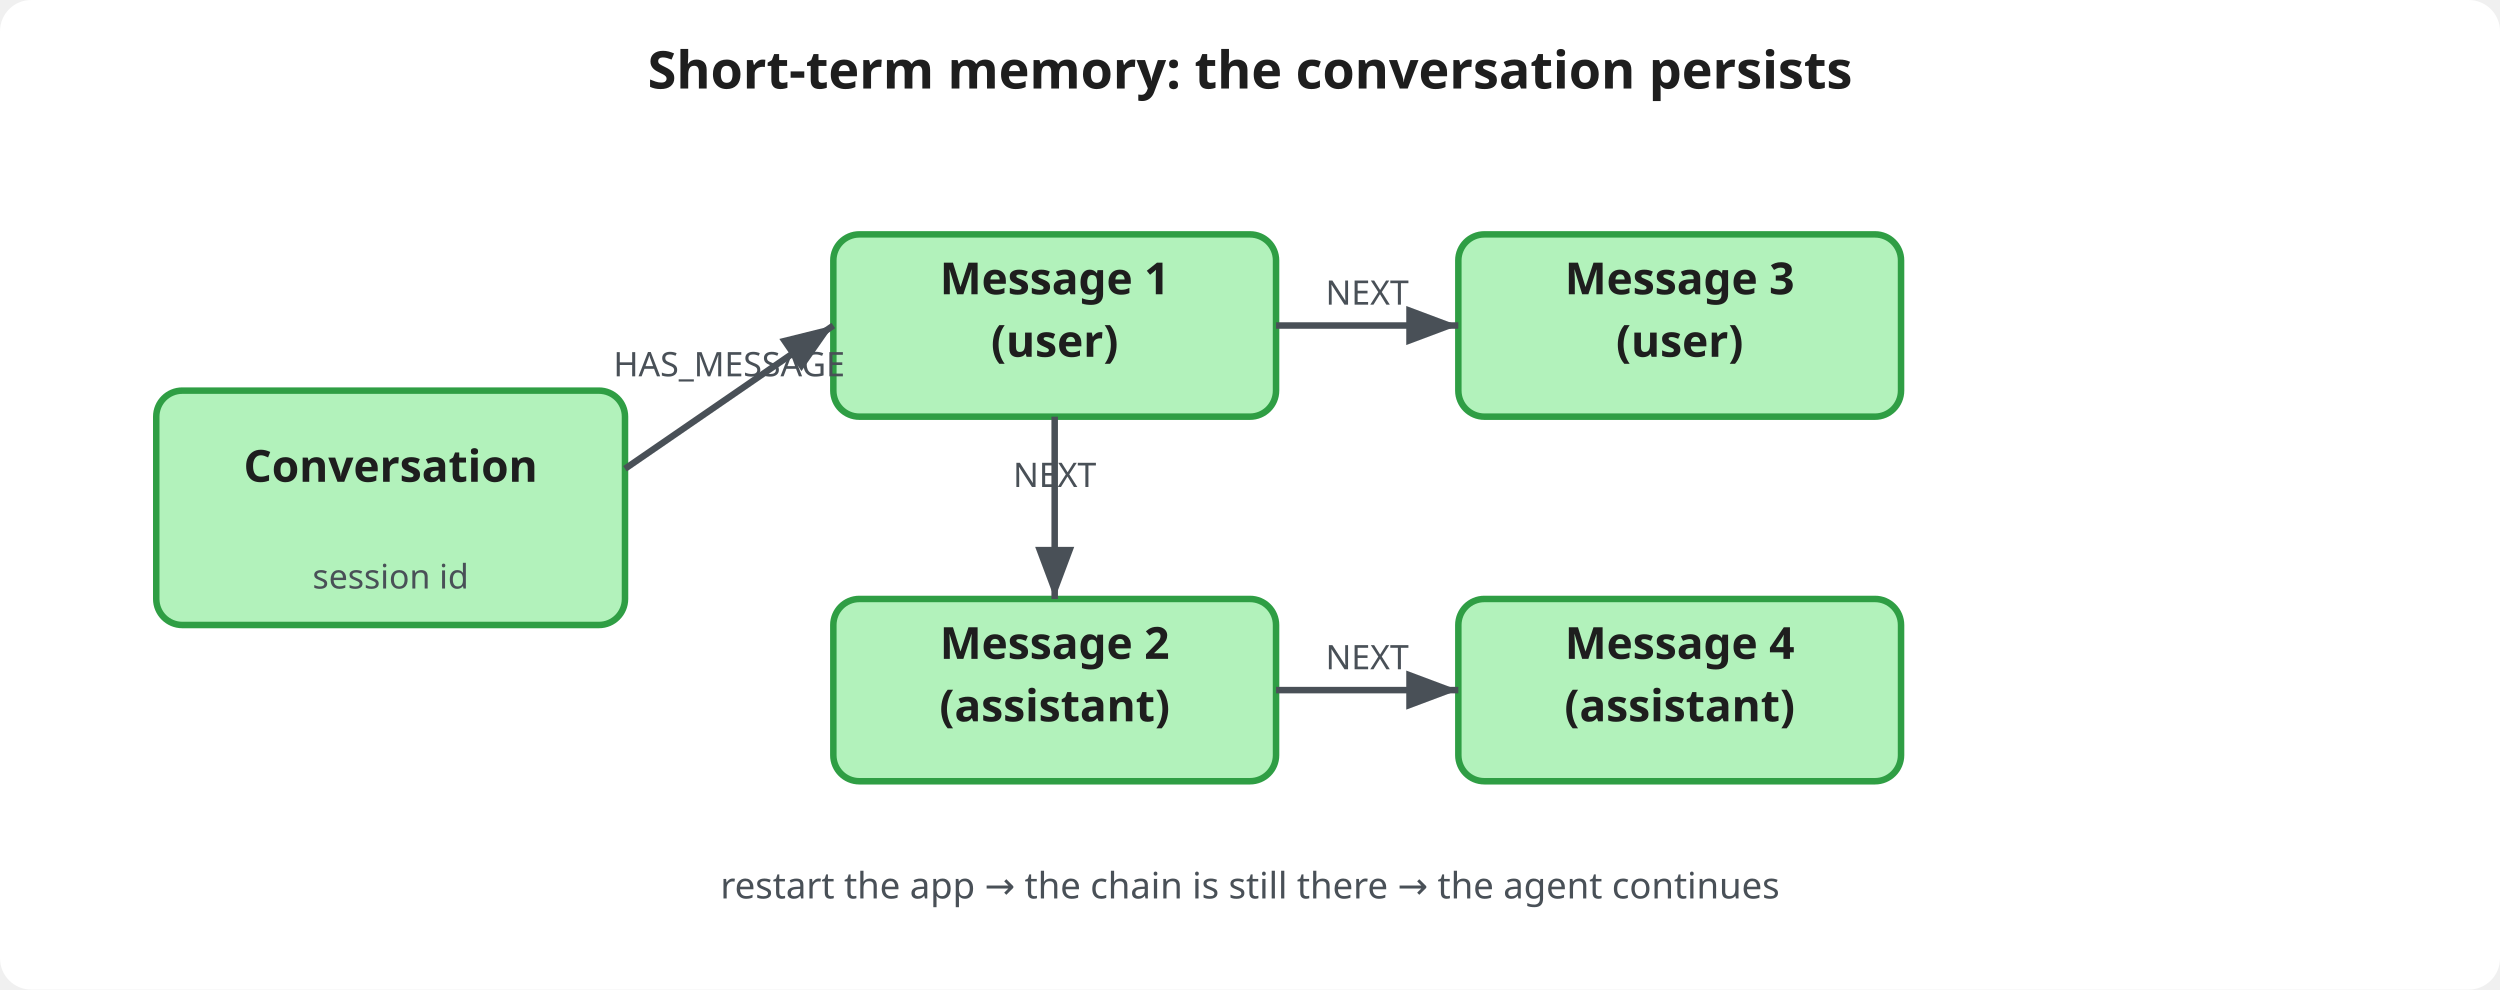
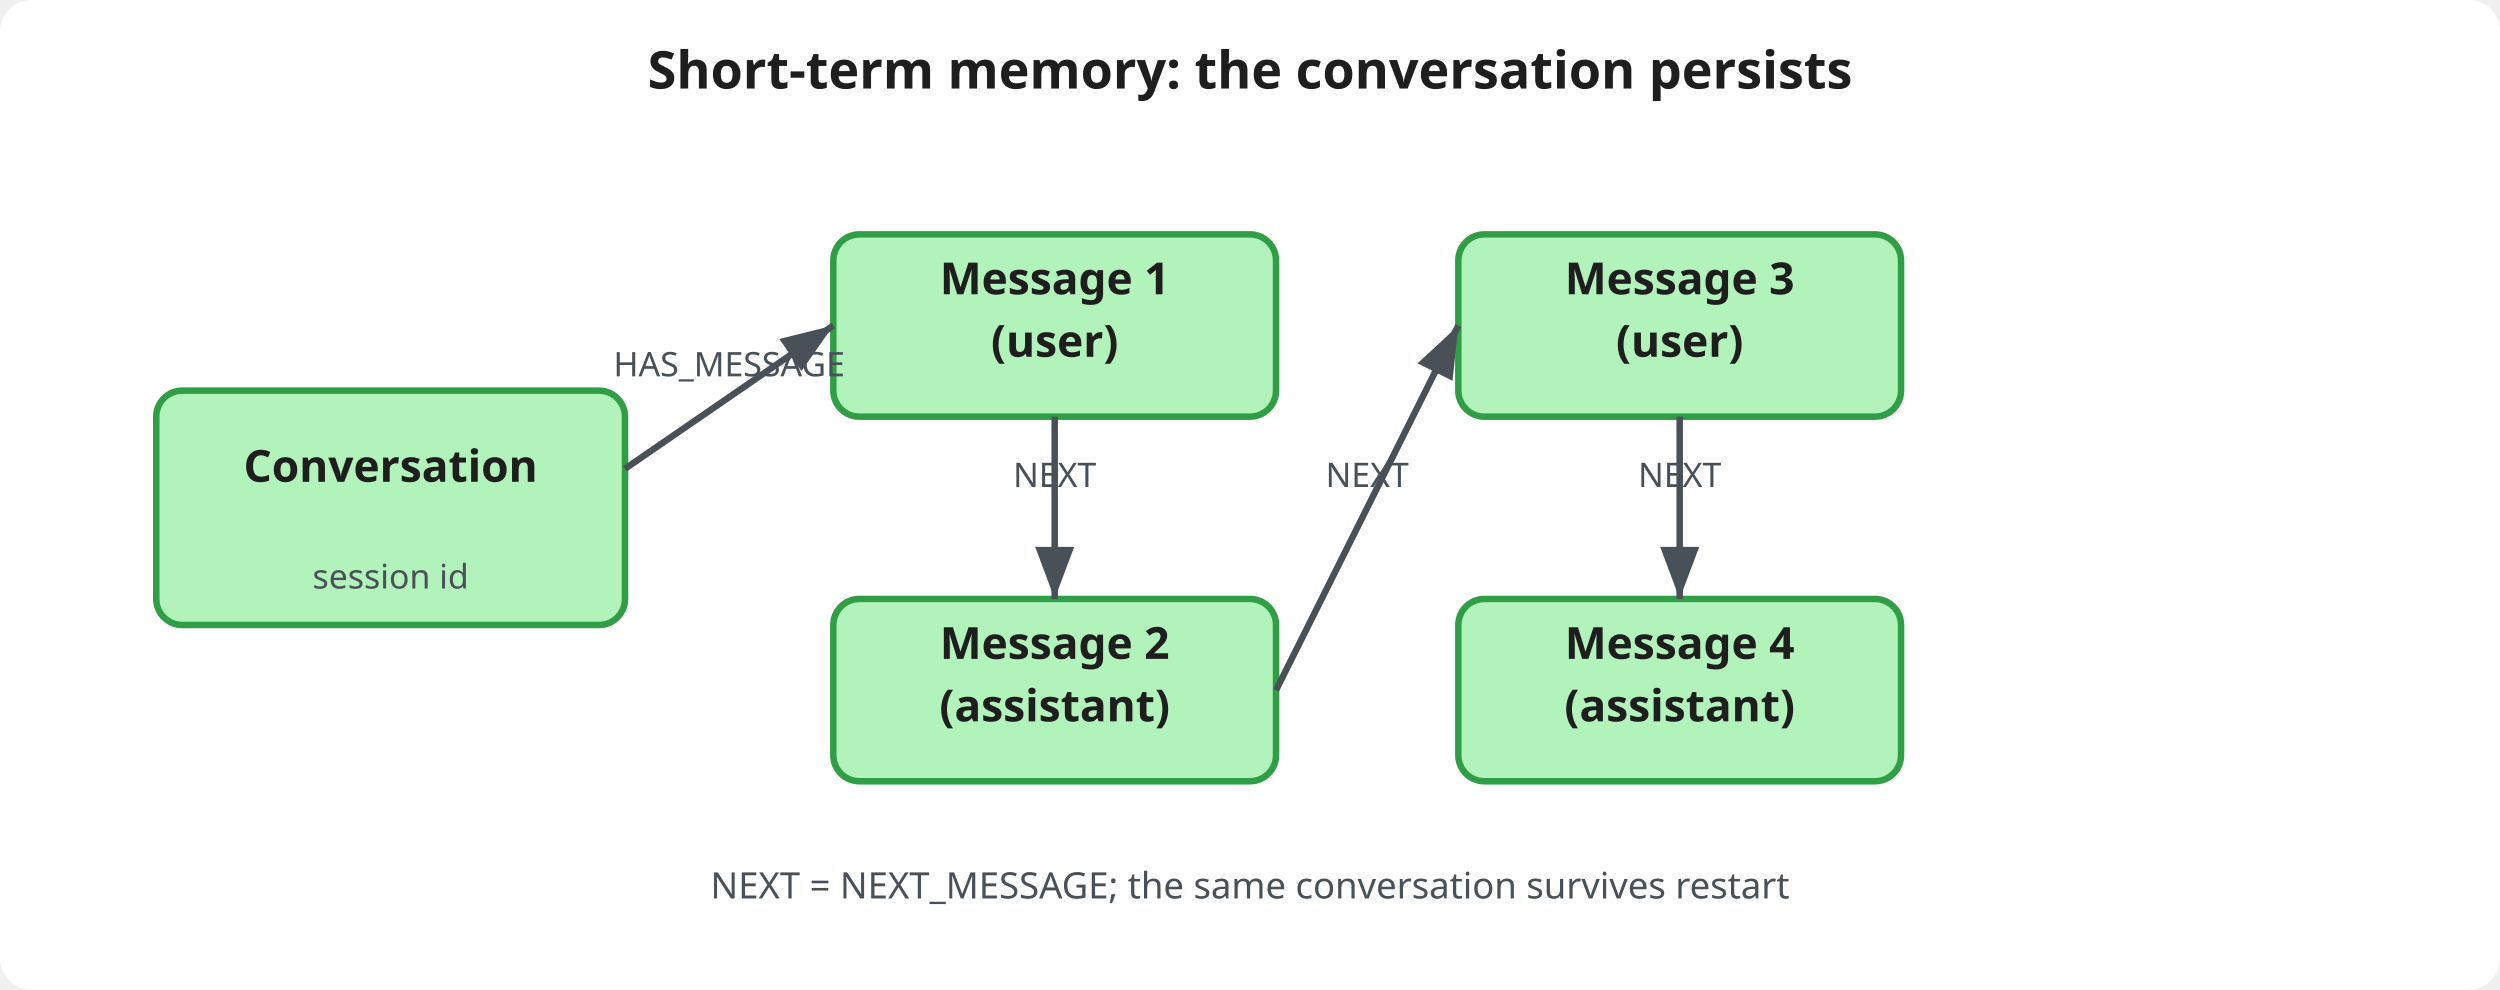
<svg xmlns="http://www.w3.org/2000/svg" width="960" height="380" viewBox="0 0 960 380">
  <rect x="0" y="0" width="960" height="380" fill="#ffffff" rx="12" />
  <defs>
    <marker id="arr" markerWidth="10" markerHeight="10" refX="8" refY="3" orient="auto">
      <path d="M0,0 L8,3 L0,6 Z" fill="#495057" />
    </marker>
    <marker id="arr-red" markerWidth="10" markerHeight="10" refX="8" refY="3" orient="auto">
      <path d="M0,0 L8,3 L0,6 Z" fill="#C92A2A" />
    </marker>
  </defs>
  <text x="480" y="34" text-anchor="middle" font-family="sans-serif" font-size="20" fill="#1e1e1e" font-weight="700">Short-term memory: the conversation persists</text>
  <rect x="60" y="150" width="180" height="90" rx="10" fill="#B2F2BB" stroke="#2F9E44" stroke-width="2.5" />
  <text x="150.0" y="185.0" text-anchor="middle" font-family="sans-serif" font-size="17" font-weight="600" fill="#1e1e1e">Conversation</text>
  <text x="150.0" y="226" text-anchor="middle" font-family="sans-serif" font-size="13" fill="#495057">session id</text>
  <rect x="320" y="90" width="170" height="70" rx="10" fill="#B2F2BB" stroke="#2F9E44" stroke-width="2.5" />
  <text x="405.0" y="113.0" text-anchor="middle" font-family="sans-serif" font-size="17" font-weight="600" fill="#1e1e1e">Message 1</text>
  <text x="405.0" y="137.0" text-anchor="middle" font-family="sans-serif" font-size="17" font-weight="600" fill="#1e1e1e">(user)</text>
  <rect x="320" y="230" width="170" height="70" rx="10" fill="#B2F2BB" stroke="#2F9E44" stroke-width="2.5" />
  <text x="405.0" y="253.0" text-anchor="middle" font-family="sans-serif" font-size="17" font-weight="600" fill="#1e1e1e">Message 2</text>
  <text x="405.0" y="277.0" text-anchor="middle" font-family="sans-serif" font-size="17" font-weight="600" fill="#1e1e1e">(assistant)</text>
  <rect x="560" y="90" width="170" height="70" rx="10" fill="#B2F2BB" stroke="#2F9E44" stroke-width="2.5" />
  <text x="645.0" y="113.0" text-anchor="middle" font-family="sans-serif" font-size="17" font-weight="600" fill="#1e1e1e">Message 3</text>
  <text x="645.0" y="137.0" text-anchor="middle" font-family="sans-serif" font-size="17" font-weight="600" fill="#1e1e1e">(user)</text>
  <rect x="560" y="230" width="170" height="70" rx="10" fill="#B2F2BB" stroke="#2F9E44" stroke-width="2.5" />
  <text x="645.0" y="253.0" text-anchor="middle" font-family="sans-serif" font-size="17" font-weight="600" fill="#1e1e1e">Message 4</text>
  <text x="645.0" y="277.0" text-anchor="middle" font-family="sans-serif" font-size="17" font-weight="600" fill="#1e1e1e">(assistant)</text>
  <line x1="240" y1="180" x2="320" y2="125" stroke="#495057" stroke-width="2.5" marker-end="url(#arr)" />
  <text x="280.0" y="144.5" text-anchor="middle" font-family="sans-serif" font-size="13" fill="#495057">HAS_MESSAGE</text>
-   <line x1="490" y1="125" x2="560" y2="125" stroke="#495057" stroke-width="2.5" marker-end="url(#arr)" />
-   <text x="525.0" y="117.0" text-anchor="middle" font-family="sans-serif" font-size="13" fill="#495057">NEXT</text>
-   <line x1="490" y1="265" x2="560" y2="265" stroke="#495057" stroke-width="2.5" marker-end="url(#arr)" />
-   <text x="525.0" y="257.0" text-anchor="middle" font-family="sans-serif" font-size="13" fill="#495057">NEXT</text>
+   <line x1="490" y1="265" x2="560" y2="125" stroke="#495057" stroke-width="2.5" marker-end="url(#arr)" />
+   <text x="525.0" y="187.0" text-anchor="middle" font-family="sans-serif" font-size="13" fill="#495057">NEXT</text>
+   <line x1="645" y1="160" x2="645" y2="230" stroke="#495057" stroke-width="2.5" marker-end="url(#arr)" />
+   <text x="645.0" y="187.0" text-anchor="middle" font-family="sans-serif" font-size="13" fill="#495057">NEXT</text>
  <line x1="405" y1="160" x2="405" y2="230" stroke="#495057" stroke-width="2.5" marker-end="url(#arr)" />
  <text x="405.0" y="187.0" text-anchor="middle" font-family="sans-serif" font-size="13" fill="#495057">NEXT</text>
-   <text x="480" y="345" text-anchor="middle" font-family="sans-serif" font-size="14" fill="#495057">restart the app → the chain is still there → the agent continues</text>
+   <text x="480" y="345" text-anchor="middle" font-family="sans-serif" font-size="14" fill="#495057">NEXT = NEXT_MESSAGE; the same conversation survives restart</text>
</svg>
